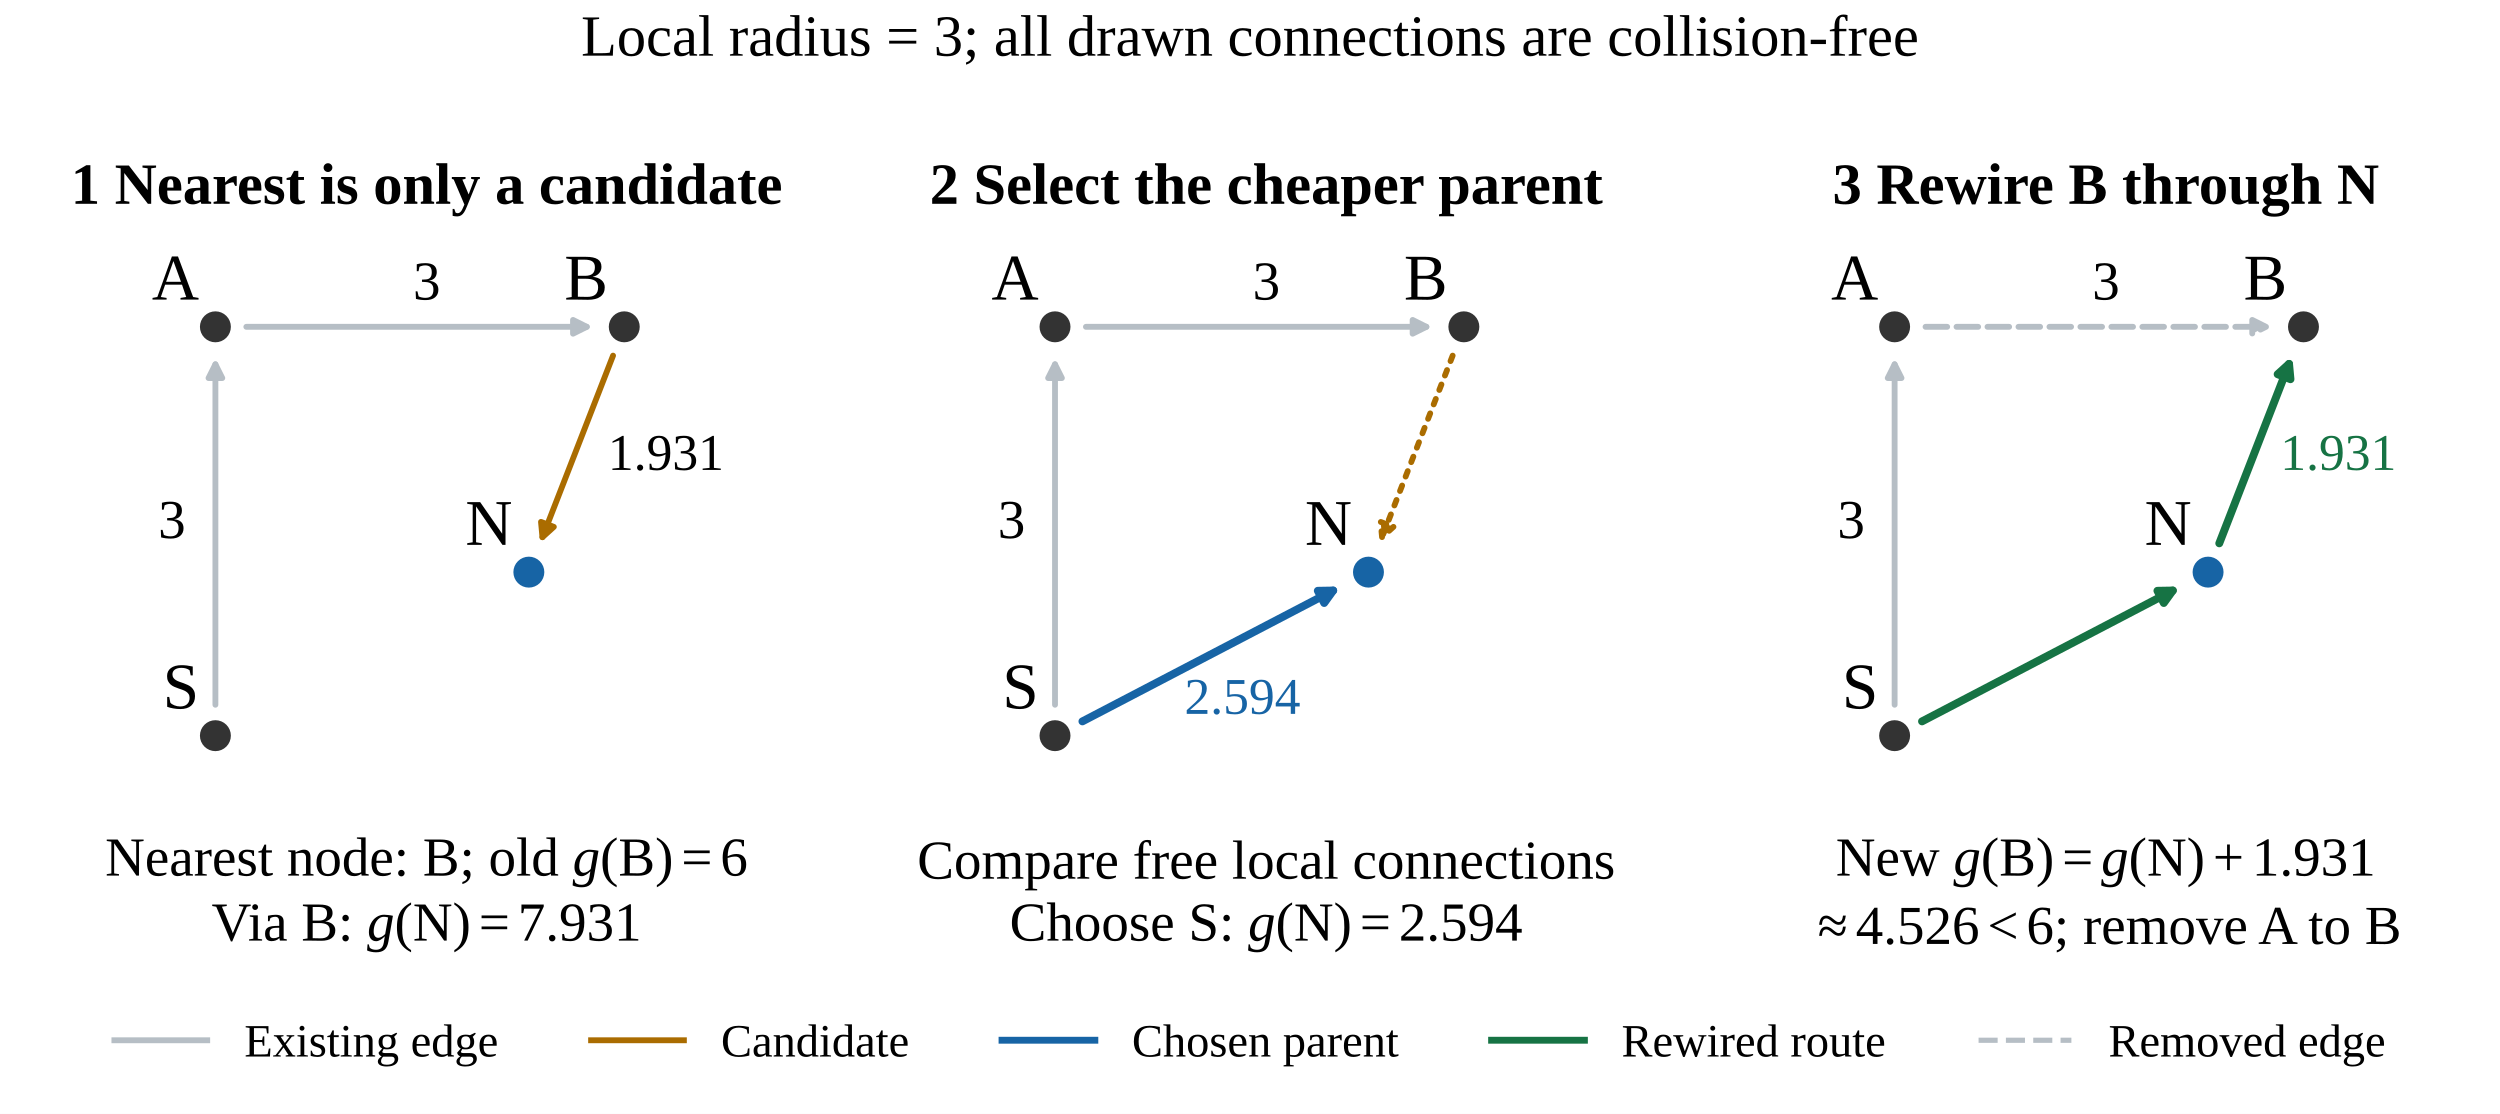
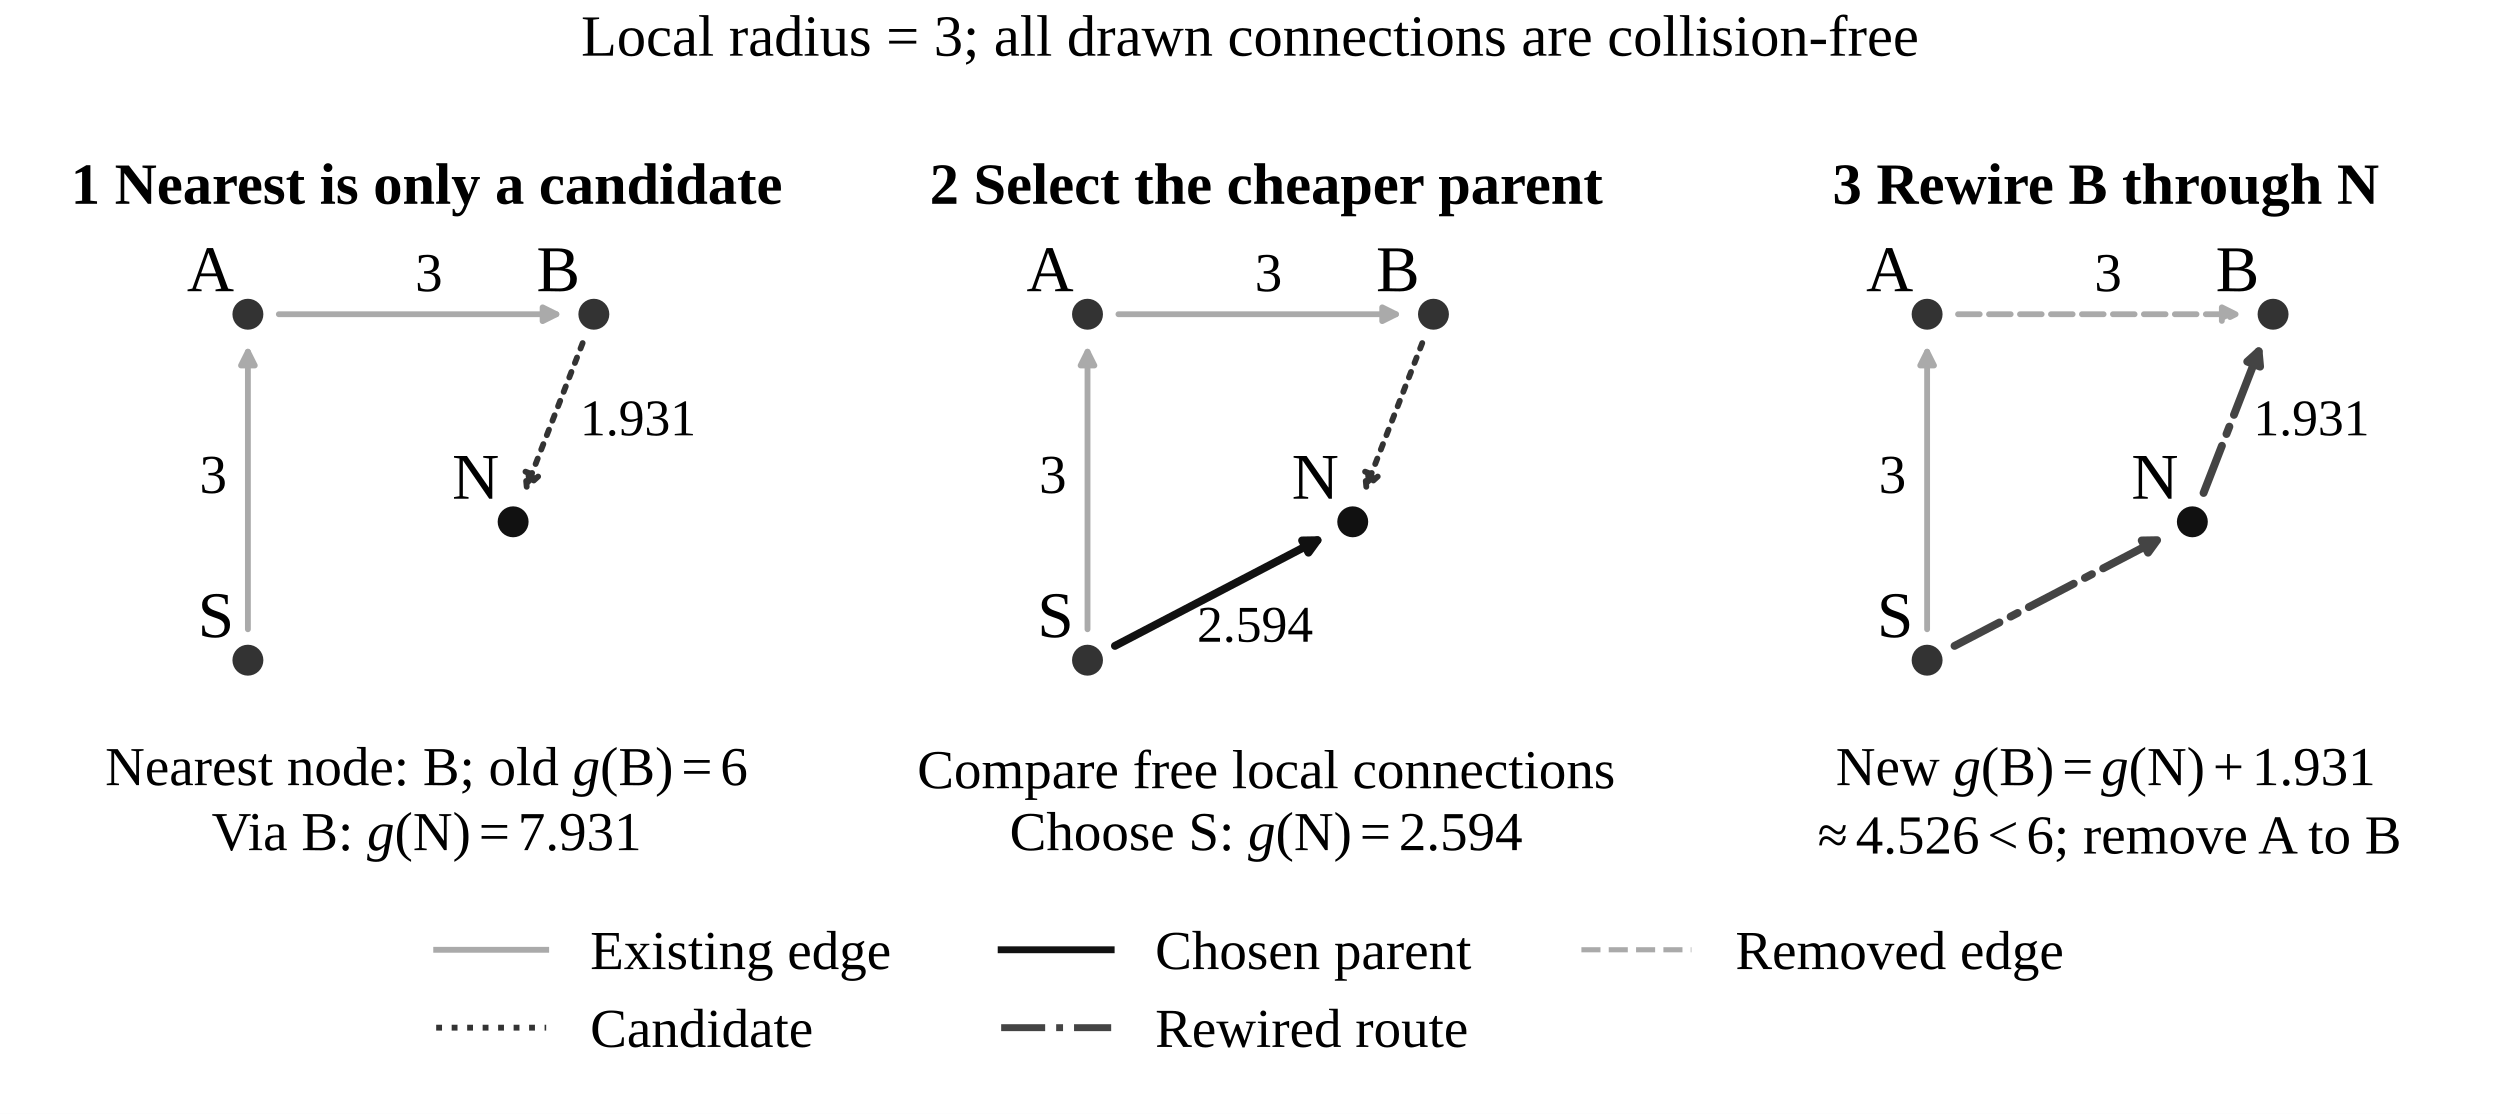
<svg xmlns="http://www.w3.org/2000/svg" xmlns:xlink="http://www.w3.org/1999/xlink" width="727.2pt" height="324pt" viewBox="0 0 727.2 324" version="1.1">
  <defs>
    <style type="text/css">*{stroke-linejoin: round; stroke-linecap: butt}</style>
  </defs>
  <g id="figure_1">
    <g id="patch_1">
      <path d="M 0 324  L 727.2 324  L 727.2 0  L 0 0  z " style="fill: #ffffff" />
    </g>
    <g id="axes_1">
      <g id="line2d_1">
        <defs>
-           <path id="ma0a845ea48" d="M 0 4  C 1.061 4 2.078 3.579 2.828 2.828  C 3.579 2.078 4 1.061 4 0  C 4 -1.061 3.579 -2.078 2.828 -2.828  C 2.078 -3.579 1.061 -4 0 -4  C -1.061 -4 -2.078 -3.579 -2.828 -2.828  C -3.579 -2.078 -4 -1.061 -4 0  C -4 1.061 -3.579 2.078 -2.828 2.828  C -2.078 3.579 -1.061 4 0 4  z " style="stroke: #333333" />
+           <path id="m6c545225cc" d="M 0 4  C 1.061 4 2.078 3.579 2.828 2.828  C 3.579 2.078 4 1.061 4 0  C 4 -1.061 3.579 -2.078 2.828 -2.828  C 2.078 -3.579 1.061 -4 0 -4  C -1.061 -4 -2.078 -3.579 -2.828 -2.828  C -3.579 -2.078 -4 -1.061 -4 0  C -4 1.061 -3.579 2.078 -2.828 2.828  C -2.078 3.579 -1.061 4 0 4  z " style="stroke: #333333" />
        </defs>
-         <g clip-path="url(#p90c4e61379)">
-           <use xlink:href="#ma0a845ea48" x="62.656" y="213.992" style="fill: #333333; stroke: #333333" />
+         <g clip-path="url(#p5ea7738c7d)">
+           <use xlink:href="#m6c545225cc" x="72.109" y="192.037" style="fill: #333333; stroke: #333333" />
        </g>
      </g>
      <g id="line2d_2">
-         <g clip-path="url(#p90c4e61379)">
-           <use xlink:href="#ma0a845ea48" x="62.656" y="95.065" style="fill: #333333; stroke: #333333" />
+         <g clip-path="url(#p5ea7738c7d)">
+           <use xlink:href="#m6c545225cc" x="72.109" y="91.406" style="fill: #333333; stroke: #333333" />
        </g>
      </g>
      <g id="line2d_3">
-         <g clip-path="url(#p90c4e61379)">
-           <use xlink:href="#ma0a845ea48" x="181.583" y="95.065" style="fill: #333333; stroke: #333333" />
+         <g clip-path="url(#p5ea7738c7d)">
+           <use xlink:href="#m6c545225cc" x="172.739" y="91.406" style="fill: #333333; stroke: #333333" />
        </g>
      </g>
      <g id="line2d_4">
        <defs>
-           <path id="ma49724508d" d="M 0 4  C 1.061 4 2.078 3.579 2.828 2.828  C 3.579 2.078 4 1.061 4 0  C 4 -1.061 3.579 -2.078 2.828 -2.828  C 2.078 -3.579 1.061 -4 0 -4  C -1.061 -4 -2.078 -3.579 -2.828 -2.828  C -3.579 -2.078 -4 -1.061 -4 0  C -4 1.061 -3.579 2.078 -2.828 2.828  C -2.078 3.579 -1.061 4 0 4  z " style="stroke: #1764a5" />
+           <path id="m3b0cff7066" d="M 0 4  C 1.061 4 2.078 3.579 2.828 2.828  C 3.579 2.078 4 1.061 4 0  C 4 -1.061 3.579 -2.078 2.828 -2.828  C 2.078 -3.579 1.061 -4 0 -4  C -1.061 -4 -2.078 -3.579 -2.828 -2.828  C -3.579 -2.078 -4 -1.061 -4 0  C -4 1.061 -3.579 2.078 -2.828 2.828  C -2.078 3.579 -1.061 4 0 4  z " style="stroke: #111111" />
        </defs>
-         <g clip-path="url(#p90c4e61379)">
-           <use xlink:href="#ma49724508d" x="153.833" y="166.422" style="fill: #1764a5; stroke: #1764a5" />
+         <g clip-path="url(#p5ea7738c7d)">
+           <use xlink:href="#m3b0cff7066" x="149.259" y="151.784" style="fill: #111111; stroke: #111111" />
        </g>
      </g>
      <g id="text_1">
-         <text style="font-size: 19px; font-family: 'Times New Roman'; text-anchor: end" x="57.898" y="206.064" transform="rotate(-0 57.8985 206.064)">S</text>
+         <text style="font-size: 19px; font-family: 'Times New Roman'; text-anchor: end" x="68.084" y="185.328" transform="rotate(-0 68.08353 185.328)">S</text>
      </g>
      <g id="text_2">
-         <text style="font-size: 19px; font-family: 'Times New Roman'; text-anchor: end" x="57.898" y="87.137" transform="rotate(-0 57.8985 87.13694)">A</text>
+         <text style="font-size: 19px; font-family: 'Times New Roman'; text-anchor: end" x="68.084" y="84.697" transform="rotate(-0 68.08353 84.69741)">A</text>
      </g>
      <g id="text_3">
-         <text style="font-size: 19px; font-family: 'Times New Roman'; text-anchor: end" x="176.826" y="87.137" transform="rotate(-0 176.8256 87.13694)">B</text>
+         <text style="font-size: 19px; font-family: 'Times New Roman'; text-anchor: end" x="168.714" y="84.697" transform="rotate(-0 168.7141 84.69741)">B</text>
      </g>
      <g id="text_4">
-         <text style="font-size: 19px; font-family: 'Times New Roman'; text-anchor: end" x="149.076" y="158.493" transform="rotate(-0 149.0759 158.4932)">N</text>
+         <text style="font-size: 19px; font-family: 'Times New Roman'; text-anchor: end" x="145.234" y="145.076" transform="rotate(-0 145.2336 145.0758)">N</text>
      </g>
      <g id="patch_2">
-         <path d="M 62.656 204.995  Q 62.656 154.531 62.656 105.967  " style="fill: none; stroke: #b6bec5; stroke-width: 1.7; stroke-linecap: round" />
-         <path d="M 60.656 109.967  L 62.656 105.967  L 64.656 109.967  z " style="fill: #b6bec5; stroke: #b6bec5; stroke-width: 1.7; stroke-linecap: round" />
+         <path d="M 72.109 183.036  Q 72.109 141.722 72.109 102.308  " style="fill: none; stroke: #aaaaaa; stroke-width: 1.7; stroke-linecap: round" />
+         <path d="M 70.109 106.308  L 72.109 102.308  L 74.109 106.308  z " style="fill: #aaaaaa; stroke: #aaaaaa; stroke-width: 1.7; stroke-linecap: round" />
      </g>
      <g id="patch_3">
-         <path d="M 71.653 95.065  Q 122.117 95.065 170.681 95.065  " style="fill: none; stroke: #b6bec5; stroke-width: 1.7; stroke-linecap: round" />
-         <path d="M 166.681 93.065  L 170.681 95.065  L 166.681 97.065  z " style="fill: #b6bec5; stroke: #b6bec5; stroke-width: 1.7; stroke-linecap: round" />
+         <path d="M 81.11 91.406  Q 122.424 91.406 161.837 91.406  " style="fill: none; stroke: #aaaaaa; stroke-width: 1.7; stroke-linecap: round" />
+         <path d="M 157.837 89.406  L 161.837 91.406  L 157.837 93.406  z " style="fill: #aaaaaa; stroke: #aaaaaa; stroke-width: 1.7; stroke-linecap: round" />
      </g>
      <g id="text_5">
-         <text style="font-size: 16px; font-family: 'Times New Roman'; text-anchor: start" x="46.006" y="156.511" transform="rotate(-0 46.00579 156.5111)">3</text>
+         <text style="font-size: 16px; font-family: 'Times New Roman'; text-anchor: start" x="58.02" y="143.399" transform="rotate(-0 58.02047 143.3986)">3</text>
      </g>
      <g id="text_6">
-         <text style="font-size: 16px; font-family: 'Times New Roman'; text-anchor: start" x="120.137" y="87.137" transform="rotate(-0 120.137 87.13694)">3</text>
+         <text style="font-size: 16px; font-family: 'Times New Roman'; text-anchor: start" x="120.747" y="84.697" transform="rotate(-0 120.7469 84.69741)">3</text>
      </g>
      <g id="patch_4">
-         <path d="M 178.322 103.449  Q 167.709 130.74 157.785 156.26  " style="fill: none; stroke: #aa6c00; stroke-width: 1.7; stroke-linecap: round" />
-         <path d="M 161.099 153.257  L 157.785 156.26  L 157.371 151.807  z " style="fill: #aa6c00; stroke: #aa6c00; stroke-width: 1.7; stroke-linecap: round" />
+         <path d="M 169.476 99.797  Q 160.998 121.598 153.209 141.627  " style="fill: none; stroke-dasharray: 1.7,2.805; stroke-dashoffset: 0; stroke: #333333; stroke-width: 1.7; stroke-linecap: round" />
+         <path d="M 156.523 138.624  L 153.209 141.627  L 152.795 137.174  z " style="fill: #333333; stroke-dasharray: 1.7,2.805; stroke-dashoffset: 0; stroke: #333333; stroke-width: 1.7; stroke-linecap: round" />
      </g>
      <g id="text_7">
-         <text style="font-size: 15px; font-family: 'Times New Roman'; text-anchor: start" x="176.826" y="136.69" transform="rotate(-0 176.8256 136.6899)">1.931</text>
+         <text style="font-size: 15px; font-family: 'Times New Roman'; text-anchor: start" x="168.714" y="126.627" transform="rotate(-0 168.7141 126.6268)">1.931</text>
      </g>
      <g id="text_8">
-         <g transform="translate(30.58122 255.5827)">
+         <g transform="translate(30.58122 229.2739)">
          <text>
            <tspan x="0" y="-0.891" style="font-size: 16px; font-family: 'Times New Roman'">N</tspan>
            <tspan x="11.555" y="-0.891" style="font-size: 16px; font-family: 'Times New Roman'">e</tspan>
            <tspan x="18.656" y="-0.891" style="font-size: 16px; font-family: 'Times New Roman'">a</tspan>
            <tspan x="25.758" y="-0.891" style="font-size: 16px; font-family: 'Times New Roman'">r</tspan>
            <tspan x="31.086" y="-0.891" style="font-size: 16px; font-family: 'Times New Roman'">e</tspan>
            <tspan x="38.188" y="-0.891" style="font-size: 16px; font-family: 'Times New Roman'">s</tspan>
            <tspan x="44.414" y="-0.891" style="font-size: 16px; font-family: 'Times New Roman'">t</tspan>
            <tspan x="48.859" y="-0.891" style="font-size: 16px; font-family: 'Times New Roman'"> </tspan>
            <tspan x="52.859" y="-0.891" style="font-size: 16px; font-family: 'Times New Roman'">n</tspan>
            <tspan x="60.859" y="-0.891" style="font-size: 16px; font-family: 'Times New Roman'">o</tspan>
            <tspan x="68.859" y="-0.891" style="font-size: 16px; font-family: 'Times New Roman'">d</tspan>
            <tspan x="76.859" y="-0.891" style="font-size: 16px; font-family: 'Times New Roman'">e</tspan>
            <tspan x="83.961" y="-0.891" style="font-size: 16px; font-family: 'Times New Roman'">:</tspan>
            <tspan x="88.406" y="-0.891" style="font-size: 16px; font-family: 'Times New Roman'"> </tspan>
            <tspan x="92.406" y="-0.891" style="font-size: 16px; font-family: 'Times New Roman'">B</tspan>
            <tspan x="103.078" y="-0.891" style="font-size: 16px; font-family: 'Times New Roman'">;</tspan>
            <tspan x="107.523" y="-0.891" style="font-size: 16px; font-family: 'Times New Roman'"> </tspan>
            <tspan x="111.523" y="-0.891" style="font-size: 16px; font-family: 'Times New Roman'">o</tspan>
            <tspan x="119.523" y="-0.891" style="font-size: 16px; font-family: 'Times New Roman'">l</tspan>
            <tspan x="123.969" y="-0.891" style="font-size: 16px; font-family: 'Times New Roman'">d</tspan>
            <tspan x="131.969" y="-0.891" style="font-size: 16px; font-family: 'Times New Roman'"> </tspan>
            <tspan x="143.969" y="-0.891" style="font-size: 16px; font-family: 'Times New Roman'">(</tspan>
            <tspan x="149.297" y="-0.891" style="font-size: 16px; font-family: 'Times New Roman'">B</tspan>
            <tspan x="159.969" y="-0.891" style="font-size: 16px; font-family: 'Times New Roman'">)</tspan>
            <tspan x="167.608" y="-0.891" style="font-size: 16px; font-family: 'Times New Roman'">=</tspan>
            <tspan x="178.942" y="-0.891" style="font-size: 16px; font-family: 'Times New Roman'">6</tspan>
            <tspan x="135.969" y="-0.891" style="font-style: italic; font-size: 16px; font-family: 'Times New Roman'">g</tspan>
          </text>
        </g>
-         <g transform="translate(61.54122 274.4936)">
+         <g transform="translate(61.54122 248.1848)">
          <text>
            <tspan x="0" y="-0.891" style="font-size: 16px; font-family: 'Times New Roman'">V</tspan>
            <tspan x="10.555" y="-0.891" style="font-size: 16px; font-family: 'Times New Roman'">i</tspan>
            <tspan x="15" y="-0.891" style="font-size: 16px; font-family: 'Times New Roman'">a</tspan>
            <tspan x="22.102" y="-0.891" style="font-size: 16px; font-family: 'Times New Roman'"> </tspan>
            <tspan x="26.102" y="-0.891" style="font-size: 16px; font-family: 'Times New Roman'">B</tspan>
            <tspan x="36.773" y="-0.891" style="font-size: 16px; font-family: 'Times New Roman'">:</tspan>
            <tspan x="41.219" y="-0.891" style="font-size: 16px; font-family: 'Times New Roman'"> </tspan>
            <tspan x="53.219" y="-0.891" style="font-size: 16px; font-family: 'Times New Roman'">(</tspan>
            <tspan x="58.547" y="-0.891" style="font-size: 16px; font-family: 'Times New Roman'">N</tspan>
            <tspan x="70.102" y="-0.891" style="font-size: 16px; font-family: 'Times New Roman'">)</tspan>
            <tspan x="77.741" y="-0.891" style="font-size: 16px; font-family: 'Times New Roman'">=</tspan>
            <tspan x="89.075" y="-0.891" style="font-size: 16px; font-family: 'Times New Roman'">7</tspan>
            <tspan x="97.075" y="-0.891" style="font-size: 16px; font-family: 'Times New Roman'">.</tspan>
            <tspan x="101.075" y="-0.891" style="font-size: 16px; font-family: 'Times New Roman'">9</tspan>
            <tspan x="109.075" y="-0.891" style="font-size: 16px; font-family: 'Times New Roman'">3</tspan>
            <tspan x="117.075" y="-0.891" style="font-size: 16px; font-family: 'Times New Roman'">1</tspan>
            <tspan x="45.219" y="-0.891" style="font-style: italic; font-size: 16px; font-family: 'Times New Roman'">g</tspan>
          </text>
        </g>
      </g>
      <g id="text_9">
        <text style="font-weight: 700; font-size: 17px; font-family: 'Times New Roman'; text-anchor: middle" x="124.101" y="59.28" transform="rotate(-0 124.1012 59.28)">1 Nearest is only a candidate</text>
      </g>
    </g>
    <g id="axes_2">
      <g id="line2d_5">
-         <g clip-path="url(#p545206e5a1)">
-           <use xlink:href="#ma0a845ea48" x="306.881" y="213.992" style="fill: #333333; stroke: #333333" />
+         <g clip-path="url(#p1727dfe52a)">
+           <use xlink:href="#m6c545225cc" x="316.334" y="192.037" style="fill: #333333; stroke: #333333" />
        </g>
      </g>
      <g id="line2d_6">
-         <g clip-path="url(#p545206e5a1)">
-           <use xlink:href="#ma0a845ea48" x="306.881" y="95.065" style="fill: #333333; stroke: #333333" />
+         <g clip-path="url(#p1727dfe52a)">
+           <use xlink:href="#m6c545225cc" x="316.334" y="91.406" style="fill: #333333; stroke: #333333" />
        </g>
      </g>
      <g id="line2d_7">
-         <g clip-path="url(#p545206e5a1)">
-           <use xlink:href="#ma0a845ea48" x="425.808" y="95.065" style="fill: #333333; stroke: #333333" />
+         <g clip-path="url(#p1727dfe52a)">
+           <use xlink:href="#m6c545225cc" x="416.965" y="91.406" style="fill: #333333; stroke: #333333" />
        </g>
      </g>
      <g id="line2d_8">
-         <g clip-path="url(#p545206e5a1)">
-           <use xlink:href="#ma49724508d" x="398.059" y="166.422" style="fill: #1764a5; stroke: #1764a5" />
+         <g clip-path="url(#p1727dfe52a)">
+           <use xlink:href="#m3b0cff7066" x="393.484" y="151.784" style="fill: #111111; stroke: #111111" />
        </g>
      </g>
      <g id="text_10">
-         <text style="font-size: 19px; font-family: 'Times New Roman'; text-anchor: end" x="302.124" y="206.064" transform="rotate(-0 302.1241 206.064)">S</text>
+         <text style="font-size: 19px; font-family: 'Times New Roman'; text-anchor: end" x="312.309" y="185.328" transform="rotate(-0 312.3091 185.328)">S</text>
      </g>
      <g id="text_11">
-         <text style="font-size: 19px; font-family: 'Times New Roman'; text-anchor: end" x="302.124" y="87.137" transform="rotate(-0 302.1241 87.13694)">A</text>
+         <text style="font-size: 19px; font-family: 'Times New Roman'; text-anchor: end" x="312.309" y="84.697" transform="rotate(-0 312.3091 84.69741)">A</text>
      </g>
      <g id="text_12">
-         <text style="font-size: 19px; font-family: 'Times New Roman'; text-anchor: end" x="421.051" y="87.137" transform="rotate(-0 421.0511 87.13694)">B</text>
+         <text style="font-size: 19px; font-family: 'Times New Roman'; text-anchor: end" x="412.94" y="84.697" transform="rotate(-0 412.9397 84.69741)">B</text>
      </g>
      <g id="text_13">
-         <text style="font-size: 19px; font-family: 'Times New Roman'; text-anchor: end" x="393.301" y="158.493" transform="rotate(-0 393.3015 158.4932)">N</text>
+         <text style="font-size: 19px; font-family: 'Times New Roman'; text-anchor: end" x="389.459" y="145.076" transform="rotate(-0 389.4592 145.0758)">N</text>
      </g>
      <g id="patch_5">
-         <path d="M 306.881 204.995  Q 306.881 154.531 306.881 105.967  " style="fill: none; stroke: #b6bec5; stroke-width: 1.7; stroke-linecap: round" />
-         <path d="M 304.881 109.967  L 306.881 105.967  L 308.881 109.967  z " style="fill: #b6bec5; stroke: #b6bec5; stroke-width: 1.7; stroke-linecap: round" />
+         <path d="M 316.334 183.036  Q 316.334 141.722 316.334 102.308  " style="fill: none; stroke: #aaaaaa; stroke-width: 1.7; stroke-linecap: round" />
+         <path d="M 314.334 106.308  L 316.334 102.308  L 318.334 106.308  z " style="fill: #aaaaaa; stroke: #aaaaaa; stroke-width: 1.7; stroke-linecap: round" />
      </g>
      <g id="patch_6">
-         <path d="M 315.878 95.065  Q 366.343 95.065 414.907 95.065  " style="fill: none; stroke: #b6bec5; stroke-width: 1.7; stroke-linecap: round" />
-         <path d="M 410.907 93.065  L 414.907 95.065  L 410.907 97.065  z " style="fill: #b6bec5; stroke: #b6bec5; stroke-width: 1.7; stroke-linecap: round" />
+         <path d="M 325.335 91.406  Q 366.65 91.406 406.063 91.406  " style="fill: none; stroke: #aaaaaa; stroke-width: 1.7; stroke-linecap: round" />
+         <path d="M 402.063 89.406  L 406.063 91.406  L 402.063 93.406  z " style="fill: #aaaaaa; stroke: #aaaaaa; stroke-width: 1.7; stroke-linecap: round" />
      </g>
      <g id="text_14">
-         <text style="font-size: 16px; font-family: 'Times New Roman'; text-anchor: start" x="290.231" y="156.511" transform="rotate(-0 290.2314 156.5111)">3</text>
+         <text style="font-size: 16px; font-family: 'Times New Roman'; text-anchor: start" x="302.246" y="143.399" transform="rotate(-0 302.246 143.3986)">3</text>
      </g>
      <g id="text_15">
-         <text style="font-size: 16px; font-family: 'Times New Roman'; text-anchor: start" x="364.363" y="87.137" transform="rotate(-0 364.3626 87.13694)">3</text>
+         <text style="font-size: 16px; font-family: 'Times New Roman'; text-anchor: start" x="364.972" y="84.697" transform="rotate(-0 364.9724 84.69741)">3</text>
      </g>
      <g id="patch_7">
-         <path d="M 422.548 103.449  Q 411.935 130.74 402.01 156.26  " style="fill: none; stroke-dasharray: 1.7,2.805; stroke-dashoffset: 0; stroke: #aa6c00; stroke-width: 1.7; stroke-linecap: round" />
-         <path d="M 405.324 153.257  L 402.01 156.26  L 401.596 151.807  z " style="fill: #aa6c00; stroke-dasharray: 1.7,2.805; stroke-dashoffset: 0; stroke: #aa6c00; stroke-width: 1.7; stroke-linecap: round" />
+         <path d="M 413.702 99.797  Q 405.224 121.598 397.435 141.627  " style="fill: none; stroke-dasharray: 1.7,2.805; stroke-dashoffset: 0; stroke: #333333; stroke-width: 1.7; stroke-linecap: round" />
+         <path d="M 400.748 138.624  L 397.435 141.627  L 397.02 137.174  z " style="fill: #333333; stroke-dasharray: 1.7,2.805; stroke-dashoffset: 0; stroke: #333333; stroke-width: 1.7; stroke-linecap: round" />
      </g>
      <g id="patch_8">
-         <path d="M 314.859 209.83  Q 352.468 190.208 387.798 171.775  " style="fill: none; stroke: #1764a5; stroke-width: 2.3; stroke-linecap: round" />
-         <path d="M 383.327 171.852  L 387.798 171.775  L 385.177 175.398  z " style="fill: #1764a5; stroke: #1764a5; stroke-width: 2.3; stroke-linecap: round" />
+         <path d="M 324.314 187.874  Q 354.911 171.91 383.23 157.135  " style="fill: none; stroke: #111111; stroke-width: 2.3; stroke-linecap: round" />
+         <path d="M 378.758 157.212  L 383.23 157.135  L 380.608 160.758  z " style="fill: #111111; stroke: #111111; stroke-width: 2.3; stroke-linecap: round" />
      </g>
      <g id="text_16">
-         <text style="font-size: 15px; font-family: 'Times New Roman'; text-anchor: start; fill: #1764a5" x="344.541" y="207.65" transform="rotate(-0 344.5414 207.6497)">2.594</text>
+         <text style="font-size: 15px; font-family: 'Times New Roman'; text-anchor: start" x="348.201" y="186.67" transform="rotate(-0 348.2007 186.6697)">2.594</text>
      </g>
      <g id="text_17">
-         <text style="font-size: 16px; font-family: 'Times New Roman'" transform="translate(266.8118 255.5864)">Compare free local connections</text>
-         <g transform="translate(293.6868 274.4936)">
+         <text style="font-size: 16px; font-family: 'Times New Roman'" transform="translate(266.8118 229.2776)">Compare free local connections</text>
+         <g transform="translate(293.6868 248.1848)">
          <text>
            <tspan x="0" y="-0.891" style="font-size: 16px; font-family: 'Times New Roman'">C</tspan>
            <tspan x="10.672" y="-0.891" style="font-size: 16px; font-family: 'Times New Roman'">h</tspan>
            <tspan x="18.672" y="-0.891" style="font-size: 16px; font-family: 'Times New Roman'">o</tspan>
            <tspan x="26.672" y="-0.891" style="font-size: 16px; font-family: 'Times New Roman'">o</tspan>
            <tspan x="34.672" y="-0.891" style="font-size: 16px; font-family: 'Times New Roman'">s</tspan>
            <tspan x="40.898" y="-0.891" style="font-size: 16px; font-family: 'Times New Roman'">e</tspan>
            <tspan x="48" y="-0.891" style="font-size: 16px; font-family: 'Times New Roman'"> </tspan>
            <tspan x="52" y="-0.891" style="font-size: 16px; font-family: 'Times New Roman'">S</tspan>
            <tspan x="60.898" y="-0.891" style="font-size: 16px; font-family: 'Times New Roman'">:</tspan>
            <tspan x="65.344" y="-0.891" style="font-size: 16px; font-family: 'Times New Roman'"> </tspan>
            <tspan x="77.344" y="-0.891" style="font-size: 16px; font-family: 'Times New Roman'">(</tspan>
            <tspan x="82.672" y="-0.891" style="font-size: 16px; font-family: 'Times New Roman'">N</tspan>
            <tspan x="94.227" y="-0.891" style="font-size: 16px; font-family: 'Times New Roman'">)</tspan>
            <tspan x="101.866" y="-0.891" style="font-size: 16px; font-family: 'Times New Roman'">=</tspan>
            <tspan x="113.2" y="-0.891" style="font-size: 16px; font-family: 'Times New Roman'">2</tspan>
            <tspan x="121.2" y="-0.891" style="font-size: 16px; font-family: 'Times New Roman'">.</tspan>
            <tspan x="125.2" y="-0.891" style="font-size: 16px; font-family: 'Times New Roman'">5</tspan>
            <tspan x="133.2" y="-0.891" style="font-size: 16px; font-family: 'Times New Roman'">9</tspan>
            <tspan x="141.2" y="-0.891" style="font-size: 16px; font-family: 'Times New Roman'">4</tspan>
            <tspan x="69.344" y="-0.891" style="font-style: italic; font-size: 16px; font-family: 'Times New Roman'">g</tspan>
          </text>
        </g>
      </g>
      <g id="text_18">
        <text style="font-weight: 700; font-size: 17px; font-family: 'Times New Roman'; text-anchor: middle" x="368.327" y="59.28" transform="rotate(-0 368.3268 59.28)">2 Select the cheaper parent</text>
      </g>
    </g>
    <g id="axes_3">
      <g id="line2d_9">
-         <g clip-path="url(#pc1402b93b4)">
-           <use xlink:href="#ma0a845ea48" x="551.107" y="213.992" style="fill: #333333; stroke: #333333" />
+         <g clip-path="url(#p252a3946de)">
+           <use xlink:href="#m6c545225cc" x="560.56" y="192.037" style="fill: #333333; stroke: #333333" />
        </g>
      </g>
      <g id="line2d_10">
-         <g clip-path="url(#pc1402b93b4)">
-           <use xlink:href="#ma0a845ea48" x="551.107" y="95.065" style="fill: #333333; stroke: #333333" />
+         <g clip-path="url(#p252a3946de)">
+           <use xlink:href="#m6c545225cc" x="560.56" y="91.406" style="fill: #333333; stroke: #333333" />
        </g>
      </g>
      <g id="line2d_11">
-         <g clip-path="url(#pc1402b93b4)">
-           <use xlink:href="#ma0a845ea48" x="670.034" y="95.065" style="fill: #333333; stroke: #333333" />
+         <g clip-path="url(#p252a3946de)">
+           <use xlink:href="#m6c545225cc" x="661.19" y="91.406" style="fill: #333333; stroke: #333333" />
        </g>
      </g>
      <g id="line2d_12">
-         <g clip-path="url(#pc1402b93b4)">
-           <use xlink:href="#ma49724508d" x="642.284" y="166.422" style="fill: #1764a5; stroke: #1764a5" />
+         <g clip-path="url(#p252a3946de)">
+           <use xlink:href="#m3b0cff7066" x="637.71" y="151.784" style="fill: #111111; stroke: #111111" />
        </g>
      </g>
      <g id="text_19">
-         <text style="font-size: 19px; font-family: 'Times New Roman'; text-anchor: end" x="546.35" y="206.064" transform="rotate(-0 546.3496 206.064)">S</text>
+         <text style="font-size: 19px; font-family: 'Times New Roman'; text-anchor: end" x="556.535" y="185.328" transform="rotate(-0 556.5347 185.328)">S</text>
      </g>
      <g id="text_20">
-         <text style="font-size: 19px; font-family: 'Times New Roman'; text-anchor: end" x="546.35" y="87.137" transform="rotate(-0 546.3496 87.13694)">A</text>
+         <text style="font-size: 19px; font-family: 'Times New Roman'; text-anchor: end" x="556.535" y="84.697" transform="rotate(-0 556.5347 84.69741)">A</text>
      </g>
      <g id="text_21">
-         <text style="font-size: 19px; font-family: 'Times New Roman'; text-anchor: end" x="665.277" y="87.137" transform="rotate(-0 665.2767 87.13694)">B</text>
+         <text style="font-size: 19px; font-family: 'Times New Roman'; text-anchor: end" x="657.165" y="84.697" transform="rotate(-0 657.1653 84.69741)">B</text>
      </g>
      <g id="text_22">
-         <text style="font-size: 19px; font-family: 'Times New Roman'; text-anchor: end" x="637.527" y="158.493" transform="rotate(-0 637.5271 158.4932)">N</text>
+         <text style="font-size: 19px; font-family: 'Times New Roman'; text-anchor: end" x="633.685" y="145.076" transform="rotate(-0 633.6848 145.0758)">N</text>
      </g>
      <g id="patch_9">
-         <path d="M 551.107 204.995  Q 551.107 154.531 551.107 105.967  " style="fill: none; stroke: #b6bec5; stroke-width: 1.7; stroke-linecap: round" />
-         <path d="M 549.107 109.967  L 551.107 105.967  L 553.107 109.967  z " style="fill: #b6bec5; stroke: #b6bec5; stroke-width: 1.7; stroke-linecap: round" />
+         <path d="M 560.56 183.036  Q 560.56 141.722 560.56 102.308  " style="fill: none; stroke: #aaaaaa; stroke-width: 1.7; stroke-linecap: round" />
+         <path d="M 558.56 106.308  L 560.56 102.308  L 562.56 106.308  z " style="fill: #aaaaaa; stroke: #aaaaaa; stroke-width: 1.7; stroke-linecap: round" />
      </g>
      <g id="patch_10">
-         <path d="M 560.104 95.065  Q 610.568 95.065 659.132 95.065  " style="fill: none; stroke-dasharray: 6.29,2.72; stroke-dashoffset: 0; stroke: #b6bec5; stroke-width: 1.7; stroke-linecap: round" />
-         <path d="M 655.132 93.065  L 659.132 95.065  L 655.132 97.065  z " style="fill: #b6bec5; stroke-dasharray: 6.29,2.72; stroke-dashoffset: 0; stroke: #b6bec5; stroke-width: 1.7; stroke-linecap: round" />
+         <path d="M 569.561 91.406  Q 610.875 91.406 650.289 91.406  " style="fill: none; stroke-dasharray: 6.29,2.72; stroke-dashoffset: 0; stroke: #aaaaaa; stroke-width: 1.7; stroke-linecap: round" />
+         <path d="M 646.289 89.406  L 650.289 91.406  L 646.289 93.406  z " style="fill: #aaaaaa; stroke-dasharray: 6.29,2.72; stroke-dashoffset: 0; stroke: #aaaaaa; stroke-width: 1.7; stroke-linecap: round" />
      </g>
      <g id="text_23">
-         <text style="font-size: 16px; font-family: 'Times New Roman'; text-anchor: start" x="534.457" y="156.511" transform="rotate(-0 534.4569 156.5111)">3</text>
+         <text style="font-size: 16px; font-family: 'Times New Roman'; text-anchor: start" x="546.472" y="143.399" transform="rotate(-0 546.4716 143.3986)">3</text>
      </g>
      <g id="text_24">
-         <text style="font-size: 16px; font-family: 'Times New Roman'; text-anchor: start" x="608.588" y="87.137" transform="rotate(-0 608.5881 87.13694)">3</text>
+         <text style="font-size: 16px; font-family: 'Times New Roman'; text-anchor: start" x="609.198" y="84.697" transform="rotate(-0 609.198 84.69741)">3</text>
      </g>
      <g id="patch_11">
-         <path d="M 559.084 209.83  Q 596.694 190.208 632.024 171.775  " style="fill: none; stroke: #167344; stroke-width: 2.3; stroke-linecap: round" />
-         <path d="M 627.553 171.852  L 632.024 171.775  L 629.403 175.398  z " style="fill: #167344; stroke: #167344; stroke-width: 2.3; stroke-linecap: round" />
+         <path d="M 568.539 187.874  Q 599.137 171.91 627.455 157.135  " style="fill: none; stroke-dasharray: 14.72,3.68,2.3,3.68; stroke-dashoffset: 0; stroke: #444444; stroke-width: 2.3; stroke-linecap: round" />
+         <path d="M 622.984 157.212  L 627.455 157.135  L 624.834 160.758  z " style="fill: #444444; stroke-dasharray: 14.72,3.68,2.3,3.68; stroke-dashoffset: 0; stroke: #444444; stroke-width: 2.3; stroke-linecap: round" />
      </g>
      <g id="patch_12">
-         <path d="M 645.545 158.038  Q 656.158 130.747 665.839 105.852  " style="fill: none; stroke: #167344; stroke-width: 2.3; stroke-linecap: round" />
-         <path d="M 662.525 108.856  L 665.839 105.852  L 666.253 110.305  z " style="fill: #167344; stroke: #167344; stroke-width: 2.3; stroke-linecap: round" />
+         <path d="M 640.973 143.393  Q 649.451 121.593 656.997 102.189  " style="fill: none; stroke-dasharray: 14.72,3.68,2.3,3.68; stroke-dashoffset: 0; stroke: #444444; stroke-width: 2.3; stroke-linecap: round" />
+         <path d="M 653.683 105.192  L 656.997 102.189  L 657.411 106.642  z " style="fill: #444444; stroke-dasharray: 14.72,3.68,2.3,3.68; stroke-dashoffset: 0; stroke: #444444; stroke-width: 2.3; stroke-linecap: round" />
      </g>
      <g id="text_25">
-         <text style="font-size: 15px; font-family: 'Times New Roman'; text-anchor: start; fill: #167344" x="663.295" y="136.69" transform="rotate(-0 663.2946 136.6899)">1.931</text>
+         <text style="font-size: 15px; font-family: 'Times New Roman'; text-anchor: start" x="655.488" y="126.627" transform="rotate(-0 655.4881 126.6268)">1.931</text>
      </g>
      <g id="text_26">
-         <g transform="translate(533.9924 255.5827)">
+         <g transform="translate(533.9924 229.2739)">
          <text>
            <tspan x="0" y="-0.891" style="font-size: 16px; font-family: 'Times New Roman'">N</tspan>
            <tspan x="11.555" y="-0.891" style="font-size: 16px; font-family: 'Times New Roman'">e</tspan>
            <tspan x="18.656" y="-0.891" style="font-size: 16px; font-family: 'Times New Roman'">w</tspan>
            <tspan x="30.211" y="-0.891" style="font-size: 16px; font-family: 'Times New Roman'"> </tspan>
            <tspan x="42.211" y="-0.891" style="font-size: 16px; font-family: 'Times New Roman'">(</tspan>
            <tspan x="47.539" y="-0.891" style="font-size: 16px; font-family: 'Times New Roman'">B</tspan>
            <tspan x="58.211" y="-0.891" style="font-size: 16px; font-family: 'Times New Roman'">)</tspan>
            <tspan x="65.85" y="-0.891" style="font-size: 16px; font-family: 'Times New Roman'">=</tspan>
            <tspan x="85.184" y="-0.891" style="font-size: 16px; font-family: 'Times New Roman'">(</tspan>
            <tspan x="90.513" y="-0.891" style="font-size: 16px; font-family: 'Times New Roman'">N</tspan>
            <tspan x="102.067" y="-0.891" style="font-size: 16px; font-family: 'Times New Roman'">)</tspan>
            <tspan x="109.706" y="-0.891" style="font-size: 16px; font-family: 'Times New Roman'">+</tspan>
            <tspan x="121.041" y="-0.891" style="font-size: 16px; font-family: 'Times New Roman'">1</tspan>
            <tspan x="129.041" y="-0.891" style="font-size: 16px; font-family: 'Times New Roman'">.</tspan>
            <tspan x="133.041" y="-0.891" style="font-size: 16px; font-family: 'Times New Roman'">9</tspan>
            <tspan x="141.041" y="-0.891" style="font-size: 16px; font-family: 'Times New Roman'">3</tspan>
            <tspan x="149.041" y="-0.891" style="font-size: 16px; font-family: 'Times New Roman'">1</tspan>
            <tspan x="34.211" y="-0.891" style="font-style: italic; font-size: 16px; font-family: 'Times New Roman'">g</tspan>
            <tspan x="77.184" y="-0.891" style="font-style: italic; font-size: 16px; font-family: 'Times New Roman'">g</tspan>
          </text>
        </g>
-         <g transform="translate(526.3924 274.7336)">
+         <g transform="translate(526.3924 248.4248)">
          <text>
            <tspan x="2.311" y="-0.156" style="font-size: 16px; font-family: 'Times New Roman'">≈</tspan>
            <tspan x="13.403" y="-0.156" style="font-size: 16px; font-family: 'Times New Roman'">4</tspan>
            <tspan x="21.403" y="-0.156" style="font-size: 16px; font-family: 'Times New Roman'">.</tspan>
            <tspan x="25.403" y="-0.156" style="font-size: 16px; font-family: 'Times New Roman'">5</tspan>
            <tspan x="33.403" y="-0.156" style="font-size: 16px; font-family: 'Times New Roman'">2</tspan>
            <tspan x="41.403" y="-0.156" style="font-size: 16px; font-family: 'Times New Roman'">6</tspan>
            <tspan x="51.714" y="-0.156" style="font-size: 16px; font-family: 'Times New Roman'">&lt;</tspan>
            <tspan x="63.048" y="-0.156" style="font-size: 16px; font-family: 'Times New Roman'">6</tspan>
            <tspan x="71.048" y="-0.156" style="font-size: 16px; font-family: 'Times New Roman'">;</tspan>
            <tspan x="75.494" y="-0.156" style="font-size: 16px; font-family: 'Times New Roman'"> </tspan>
            <tspan x="79.494" y="-0.156" style="font-size: 16px; font-family: 'Times New Roman'">r</tspan>
            <tspan x="84.822" y="-0.156" style="font-size: 16px; font-family: 'Times New Roman'">e</tspan>
            <tspan x="91.923" y="-0.156" style="font-size: 16px; font-family: 'Times New Roman'">m</tspan>
            <tspan x="104.369" y="-0.156" style="font-size: 16px; font-family: 'Times New Roman'">o</tspan>
            <tspan x="112.369" y="-0.156" style="font-size: 16px; font-family: 'Times New Roman'">v</tspan>
            <tspan x="120.369" y="-0.156" style="font-size: 16px; font-family: 'Times New Roman'">e</tspan>
            <tspan x="127.47" y="-0.156" style="font-size: 16px; font-family: 'Times New Roman'"> </tspan>
            <tspan x="130.47" y="-0.156" style="font-size: 16px; font-family: 'Times New Roman'">A</tspan>
            <tspan x="141.025" y="-0.156" style="font-size: 16px; font-family: 'Times New Roman'"> </tspan>
            <tspan x="145.025" y="-0.156" style="font-size: 16px; font-family: 'Times New Roman'">t</tspan>
            <tspan x="149.47" y="-0.156" style="font-size: 16px; font-family: 'Times New Roman'">o</tspan>
            <tspan x="157.47" y="-0.156" style="font-size: 16px; font-family: 'Times New Roman'"> </tspan>
            <tspan x="161.47" y="-0.156" style="font-size: 16px; font-family: 'Times New Roman'">B</tspan>
          </text>
        </g>
      </g>
      <g id="text_27">
        <text style="font-weight: 700; font-size: 17px; font-family: 'Times New Roman'; text-anchor: middle" x="612.552" y="59.28" transform="rotate(-0 612.5524 59.28)">3 Rewire B through N</text>
      </g>
    </g>
    <g id="text_28">
      <text style="font-size: 17px; font-family: 'Times New Roman'; text-anchor: middle" x="363.6" y="16.2" transform="rotate(-0 363.6 16.2)">Local radius = 3; all drawn connections are collision-free</text>
    </g>
    <g id="legend_1">
      <g id="line2d_13">
-         <path d="M 33.273 302.591  L 46.773 302.591  L 60.273 302.591  " style="fill: none; stroke: #b6bec5; stroke-width: 1.7; stroke-linecap: square" />
+         <path d="M 126.876 276.274  L 142.876 276.274  L 158.876 276.274  " style="fill: none; stroke: #aaaaaa; stroke-width: 1.7; stroke-linecap: square" />
      </g>
      <g id="text_29">
-         <text style="font-size: 13.5px; font-family: 'Times New Roman'; text-anchor: start" x="71.073" y="307.316" transform="rotate(-0 71.07293 307.3164)">Existing edge</text>
+         <text style="font-size: 16px; font-family: 'Times New Roman'; text-anchor: start" x="171.676" y="281.874" transform="rotate(-0 171.6763 281.8737)">Existing edge</text>
      </g>
      <g id="line2d_14">
-         <path d="M 171.935 302.591  L 185.435 302.591  L 198.935 302.591  " style="fill: none; stroke: #aa6c00; stroke-width: 1.7; stroke-linecap: square" />
+         <path d="M 126.876 298.927  L 142.876 298.927  L 158.876 298.927  " style="fill: none; stroke-dasharray: 1.7,2.805; stroke-dashoffset: 0; stroke: #333333; stroke-width: 1.7" />
      </g>
      <g id="text_30">
-         <text style="font-size: 13.5px; font-family: 'Times New Roman'; text-anchor: start" x="209.735" y="307.316" transform="rotate(-0 209.7348 307.3164)">Candidate</text>
+         <text style="font-size: 16px; font-family: 'Times New Roman'; text-anchor: start" x="171.676" y="304.527" transform="rotate(-0 171.6763 304.5269)">Candidate</text>
      </g>
      <g id="line2d_15">
-         <path d="M 291.469 302.591  L 304.969 302.591  L 318.469 302.591  " style="fill: none; stroke: #1764a5; stroke-width: 2; stroke-linecap: square" />
+         <path d="M 291.216 276.274  L 307.216 276.274  L 323.216 276.274  " style="fill: none; stroke: #111111; stroke-width: 2; stroke-linecap: square" />
      </g>
      <g id="text_31">
-         <text style="font-size: 13.5px; font-family: 'Times New Roman'; text-anchor: start" x="329.269" y="307.316" transform="rotate(-0 329.2689 307.3164)">Chosen parent</text>
+         <text style="font-size: 16px; font-family: 'Times New Roman'; text-anchor: start" x="336.016" y="281.874" transform="rotate(-0 336.0163 281.8737)">Chosen parent</text>
      </g>
      <g id="line2d_16">
-         <path d="M 433.877 302.591  L 447.377 302.591  L 460.877 302.591  " style="fill: none; stroke: #167344; stroke-width: 2; stroke-linecap: square" />
+         <path d="M 291.216 298.927  L 307.216 298.927  L 323.216 298.927  " style="fill: none; stroke-dasharray: 12.8,3.2,2,3.2; stroke-dashoffset: 0; stroke: #444444; stroke-width: 2" />
      </g>
      <g id="text_32">
-         <text style="font-size: 13.5px; font-family: 'Times New Roman'; text-anchor: start" x="471.677" y="307.316" transform="rotate(-0 471.677 307.3164)">Rewired route</text>
+         <text style="font-size: 16px; font-family: 'Times New Roman'; text-anchor: start" x="336.016" y="304.527" transform="rotate(-0 336.0163 304.5269)">Rewired route</text>
      </g>
      <g id="line2d_17">
-         <path d="M 575.526 302.591  L 589.026 302.591  L 602.526 302.591  " style="fill: none; stroke-dasharray: 5.55,2.4; stroke-dashoffset: 0; stroke: #b6bec5; stroke-width: 1.5" />
+         <path d="M 459.996 276.274  L 475.996 276.274  L 491.996 276.274  " style="fill: none; stroke-dasharray: 5.55,2.4; stroke-dashoffset: 0; stroke: #aaaaaa; stroke-width: 1.5" />
      </g>
      <g id="text_33">
-         <text style="font-size: 13.5px; font-family: 'Times New Roman'; text-anchor: start" x="613.326" y="307.316" transform="rotate(-0 613.3257 307.3164)">Removed edge</text>
+         <text style="font-size: 16px; font-family: 'Times New Roman'; text-anchor: start" x="504.796" y="281.874" transform="rotate(-0 504.7962 281.8737)">Removed edge</text>
      </g>
    </g>
  </g>
  <defs>
-     <clipPath id="p90c4e61379">
-       <rect x="40.852" y="71.28" width="166.498" height="168.48" />
+     <clipPath id="p5ea7738c7d">
+       <rect x="53.66" y="71.28" width="140.883" height="142.56" />
    </clipPath>
-     <clipPath id="p545206e5a1">
-       <rect x="285.078" y="71.28" width="166.498" height="168.48" />
+     <clipPath id="p1727dfe52a">
+       <rect x="297.885" y="71.28" width="140.883" height="142.56" />
    </clipPath>
-     <clipPath id="pc1402b93b4">
-       <rect x="529.303" y="71.28" width="166.498" height="168.48" />
+     <clipPath id="p252a3946de">
+       <rect x="542.111" y="71.28" width="140.883" height="142.56" />
    </clipPath>
  </defs>
</svg>
